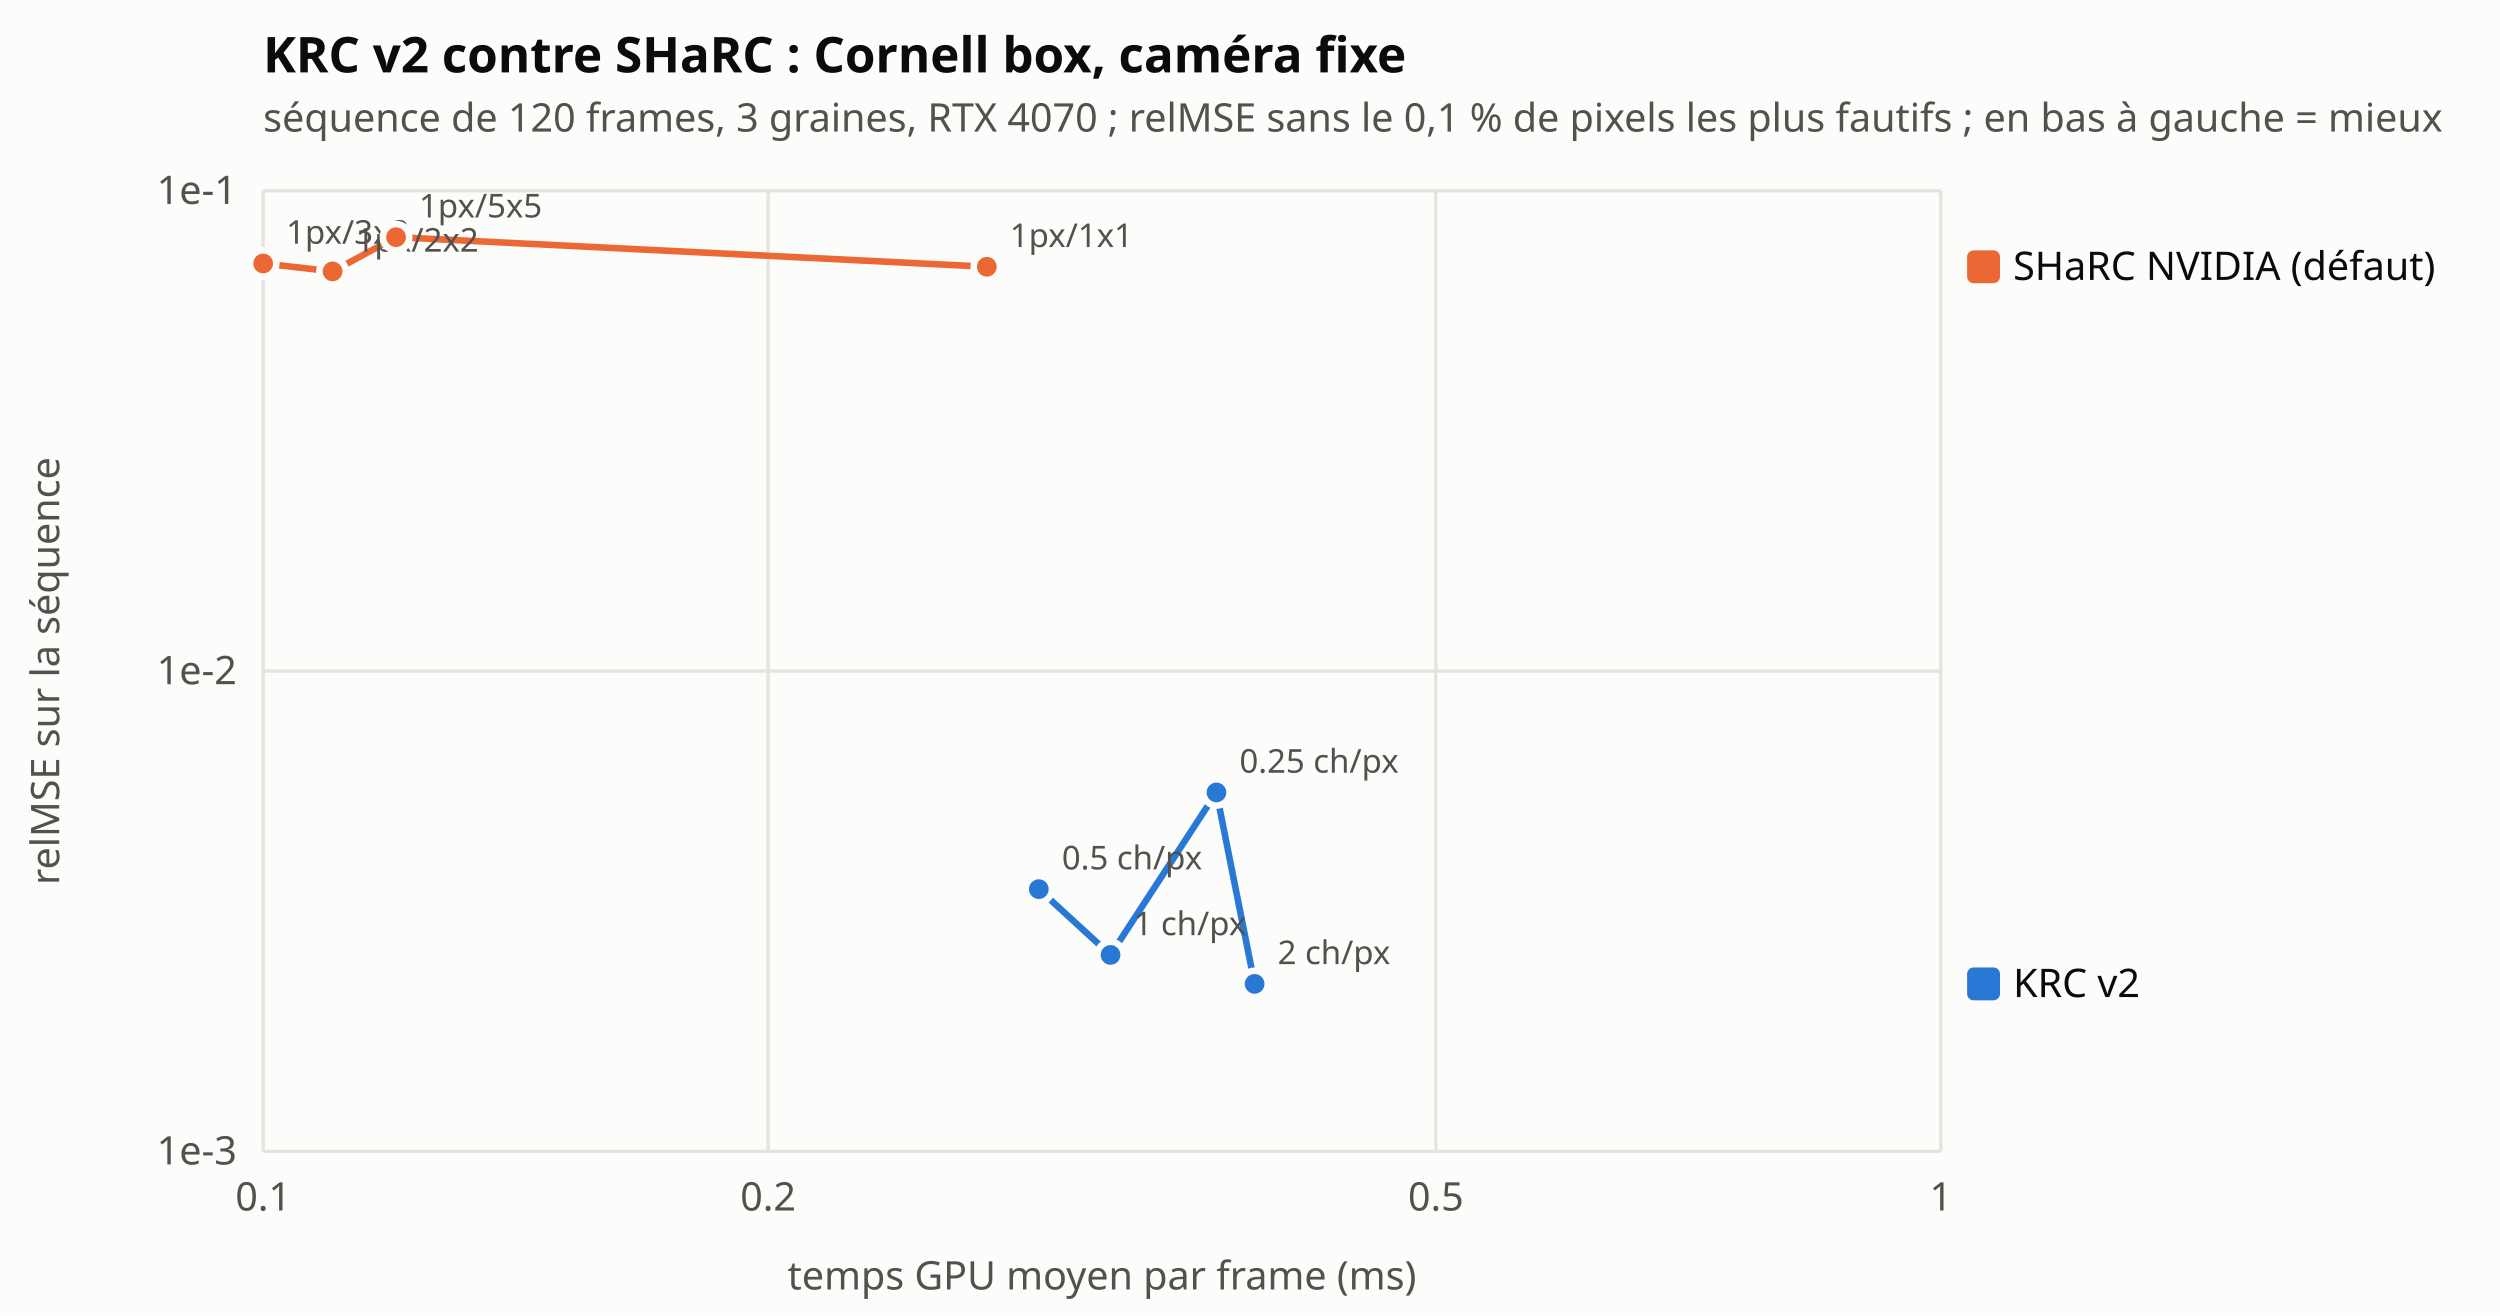
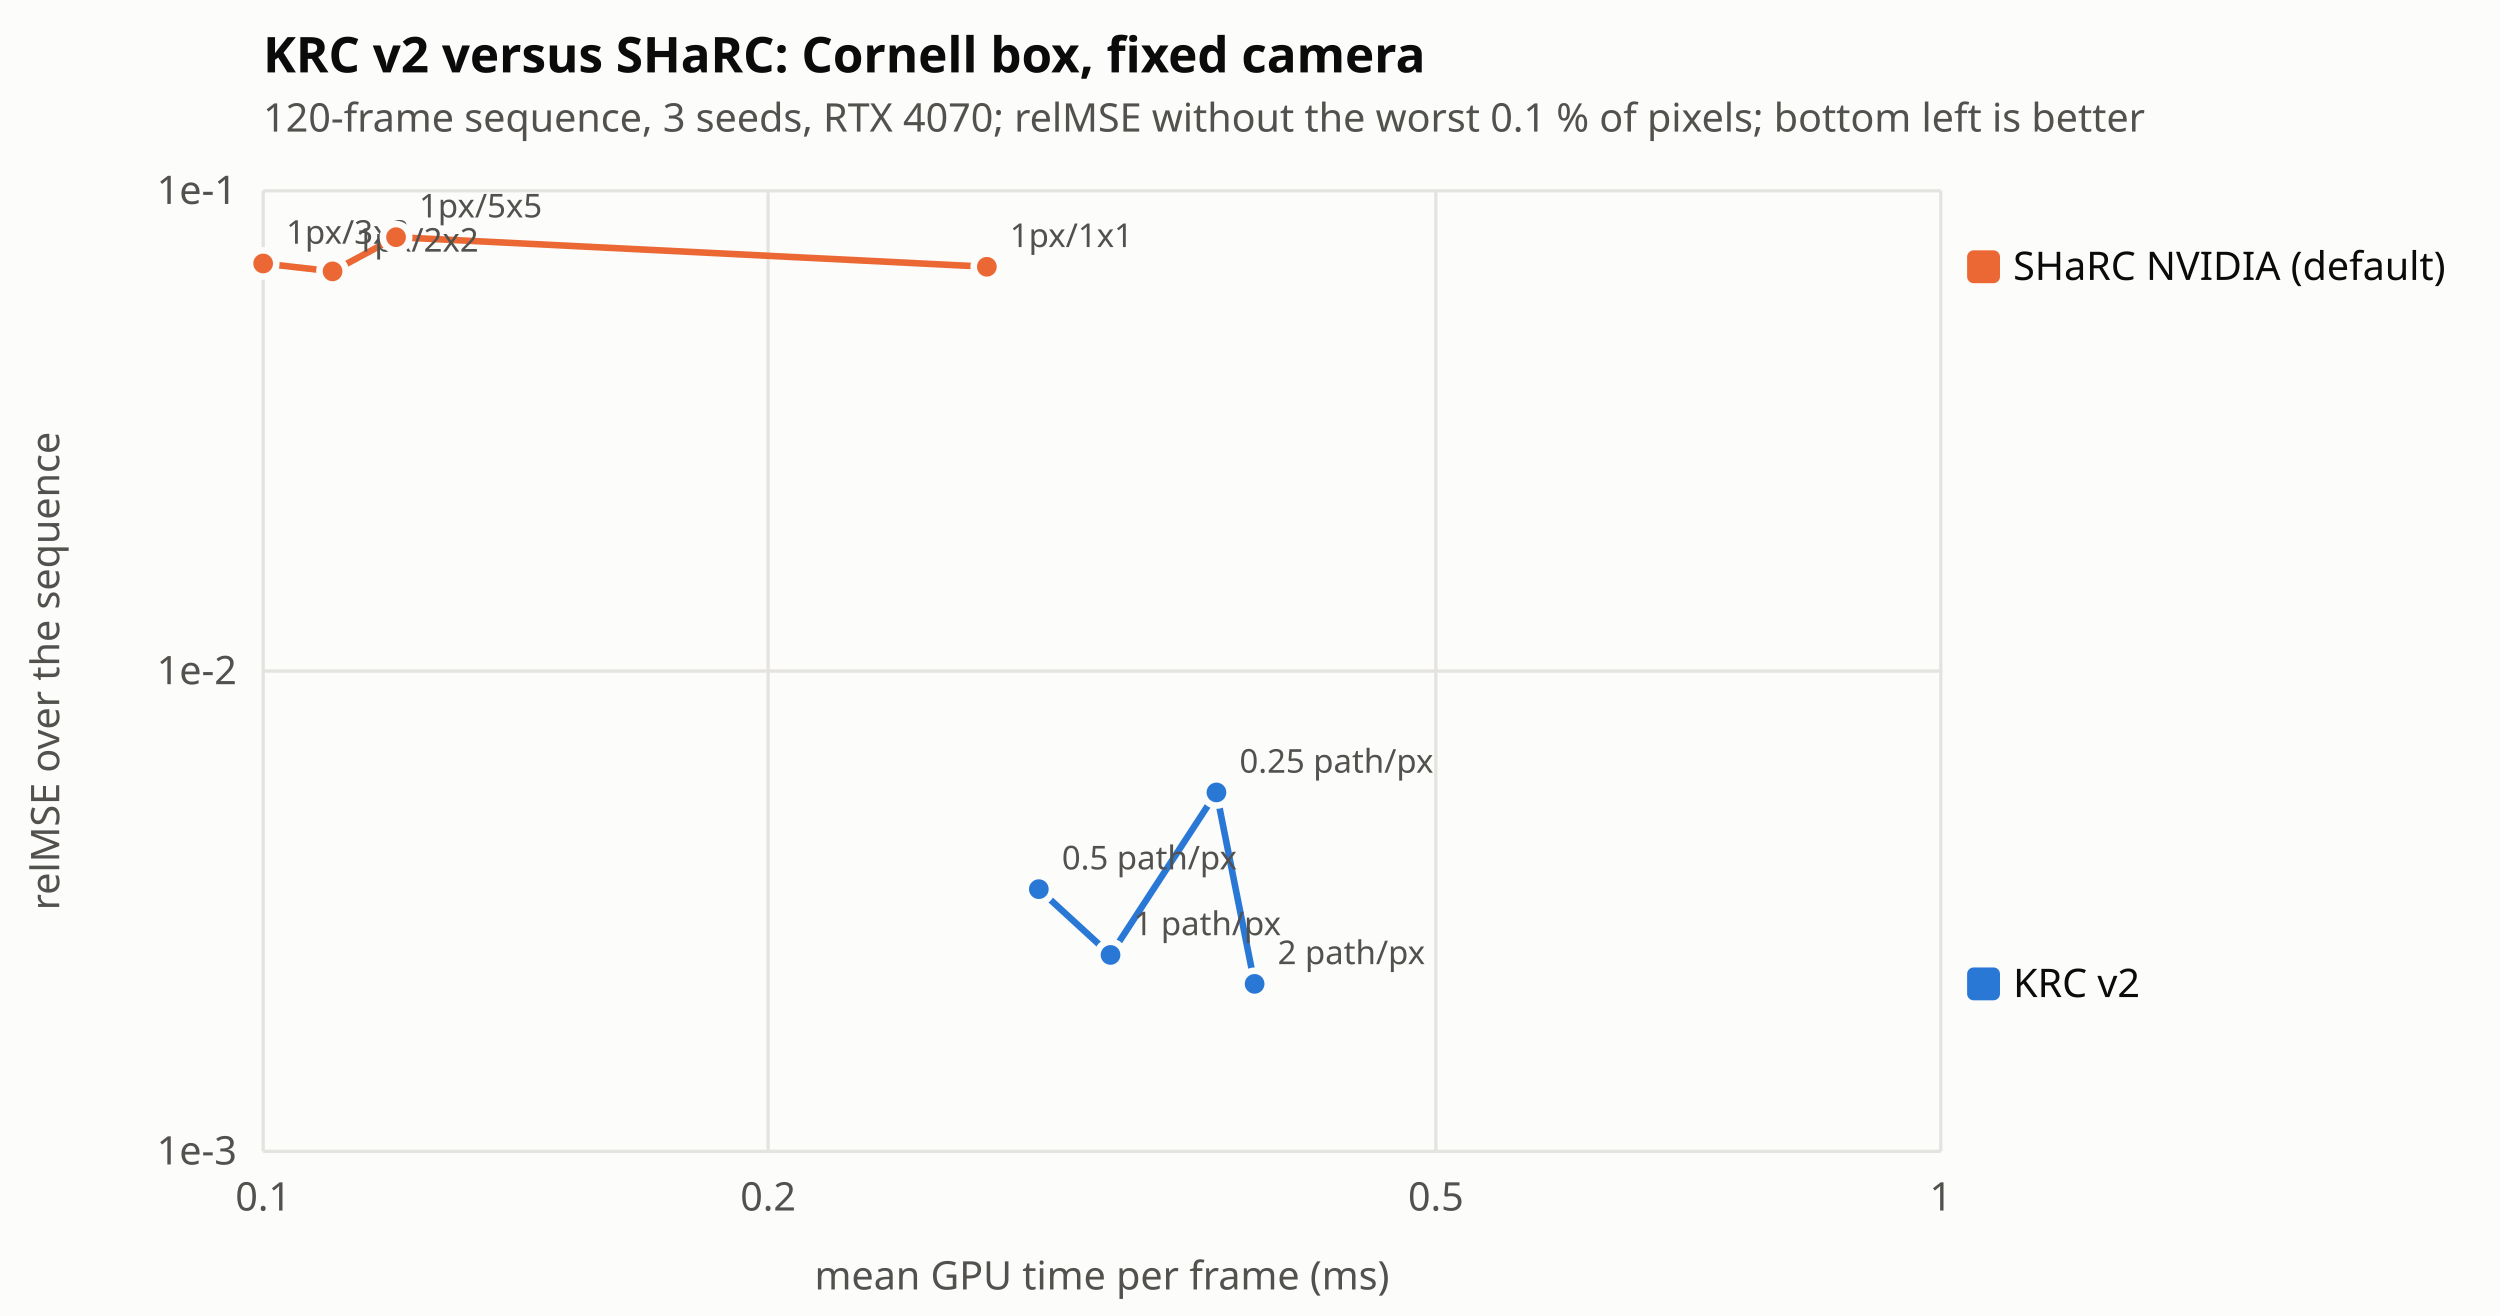
<svg xmlns="http://www.w3.org/2000/svg" viewBox="0 0 760 400" font-family="system-ui, sans-serif" font-size="12">
  <rect width="760" height="400" fill="#fcfcfb" />
-   <text x="80" y="22" font-size="15" font-weight="600" fill="#0b0b0b">KRC v2 contre SHaRC : Cornell box, caméra fixe</text>
-   <text x="80" y="40" fill="#52514e">séquence de 120 frames, 3 graines, RTX 4070 ; relMSE sans le 0,1 % de pixels les plus fautifs ; en bas à gauche = mieux</text>
+   <text x="80" y="22" font-size="15" font-weight="600" fill="#0b0b0b">KRC v2 versus SHaRC: Cornell box, fixed camera</text>
+   <text x="80" y="40" fill="#52514e">120-frame sequence, 3 seeds, RTX 4070; relMSE without the worst 0.1 % of pixels; bottom left is better</text>
  <line x1="80" x2="590" y1="350.0" y2="350.0" stroke="#e4e3df" />
  <text x="72" y="354.0" text-anchor="end" fill="#52514e">1e-3</text>
  <line x1="80" x2="590" y1="204.0" y2="204.0" stroke="#e4e3df" />
  <text x="72" y="208.0" text-anchor="end" fill="#52514e">1e-2</text>
  <line x1="80" x2="590" y1="58.0" y2="58.0" stroke="#e4e3df" />
  <text x="72" y="62.0" text-anchor="end" fill="#52514e">1e-1</text>
  <line x1="80.0" x2="80.0" y1="58" y2="350" stroke="#e4e3df" />
  <text x="80.0" y="368" text-anchor="middle" fill="#52514e">0.1</text>
  <line x1="233.5" x2="233.5" y1="58" y2="350" stroke="#e4e3df" />
  <text x="233.5" y="368" text-anchor="middle" fill="#52514e">0.2</text>
  <line x1="436.5" x2="436.5" y1="58" y2="350" stroke="#e4e3df" />
  <text x="436.5" y="368" text-anchor="middle" fill="#52514e">0.5</text>
  <line x1="590.0" x2="590.0" y1="58" y2="350" stroke="#e4e3df" />
  <text x="590.0" y="368" text-anchor="middle" fill="#52514e">1</text>
-   <text x="335.0" y="392" text-anchor="middle" fill="#52514e">temps GPU moyen par frame (ms)</text>
-   <text transform="translate(18 204.0) rotate(-90)" text-anchor="middle" fill="#52514e">relMSE sur la séquence</text>
+   <text x="335.0" y="392" text-anchor="middle" fill="#52514e">mean GPU time per frame (ms)</text>
+   <text transform="translate(18 204.0) rotate(-90)" text-anchor="middle" fill="#52514e">relMSE over the sequence</text>
  <polyline points="315.8,270.3 337.6,290.3 369.8,240.9 381.4,299.1" fill="none" stroke="#2a78d6" stroke-width="2" />
  <circle cx="315.8" cy="270.3" r="4" fill="#2a78d6" stroke="#fcfcfb" stroke-width="2" />
-   <text x="322.8" y="264.3" fill="#52514e" font-size="10">0.5 ch/px</text>
+   <text x="322.8" y="264.3" fill="#52514e" font-size="10">0.5 path/px</text>
  <circle cx="337.6" cy="290.3" r="4" fill="#2a78d6" stroke="#fcfcfb" stroke-width="2" />
-   <text x="344.6" y="284.3" fill="#52514e" font-size="10">1 ch/px</text>
+   <text x="344.6" y="284.3" fill="#52514e" font-size="10">1 path/px</text>
  <circle cx="369.8" cy="240.9" r="4" fill="#2a78d6" stroke="#fcfcfb" stroke-width="2" />
-   <text x="376.8" y="234.9" fill="#52514e" font-size="10">0.25 ch/px</text>
+   <text x="376.8" y="234.9" fill="#52514e" font-size="10">0.25 path/px</text>
  <circle cx="381.4" cy="299.1" r="4" fill="#2a78d6" stroke="#fcfcfb" stroke-width="2" />
-   <text x="388.4" y="293.1" fill="#52514e" font-size="10">2 ch/px</text>
+   <text x="388.4" y="293.1" fill="#52514e" font-size="10">2 path/px</text>
  <polyline points="80.0,80.1 101.1,82.5 120.4,72.1 300.0,81.1" fill="none" stroke="#eb6834" stroke-width="2" />
  <circle cx="80.0" cy="80.1" r="4" fill="#eb6834" stroke="#fcfcfb" stroke-width="2" />
  <text x="87.0" y="74.1" fill="#52514e" font-size="10">1px/3x3</text>
  <circle cx="101.1" cy="82.5" r="4" fill="#eb6834" stroke="#fcfcfb" stroke-width="2" />
  <text x="108.1" y="76.5" fill="#52514e" font-size="10">1px/2x2</text>
  <circle cx="120.4" cy="72.1" r="4" fill="#eb6834" stroke="#fcfcfb" stroke-width="2" />
  <text x="127.4" y="66.1" fill="#52514e" font-size="10">1px/5x5</text>
  <circle cx="300.0" cy="81.1" r="4" fill="#eb6834" stroke="#fcfcfb" stroke-width="2" />
  <text x="307.0" y="75.1" fill="#52514e" font-size="10">1px/1x1</text>
  <rect x="598" y="76.1" width="10" height="10" rx="2" fill="#eb6834" />
-   <text x="612" y="85.1" fill="#0b0b0b">SHaRC NVIDIA (défaut)</text>
+   <text x="612" y="85.1" fill="#0b0b0b">SHaRC NVIDIA (default)</text>
  <rect x="598" y="294.1" width="10" height="10" rx="2" fill="#2a78d6" />
  <text x="612" y="303.1" fill="#0b0b0b">KRC v2</text>
</svg>
